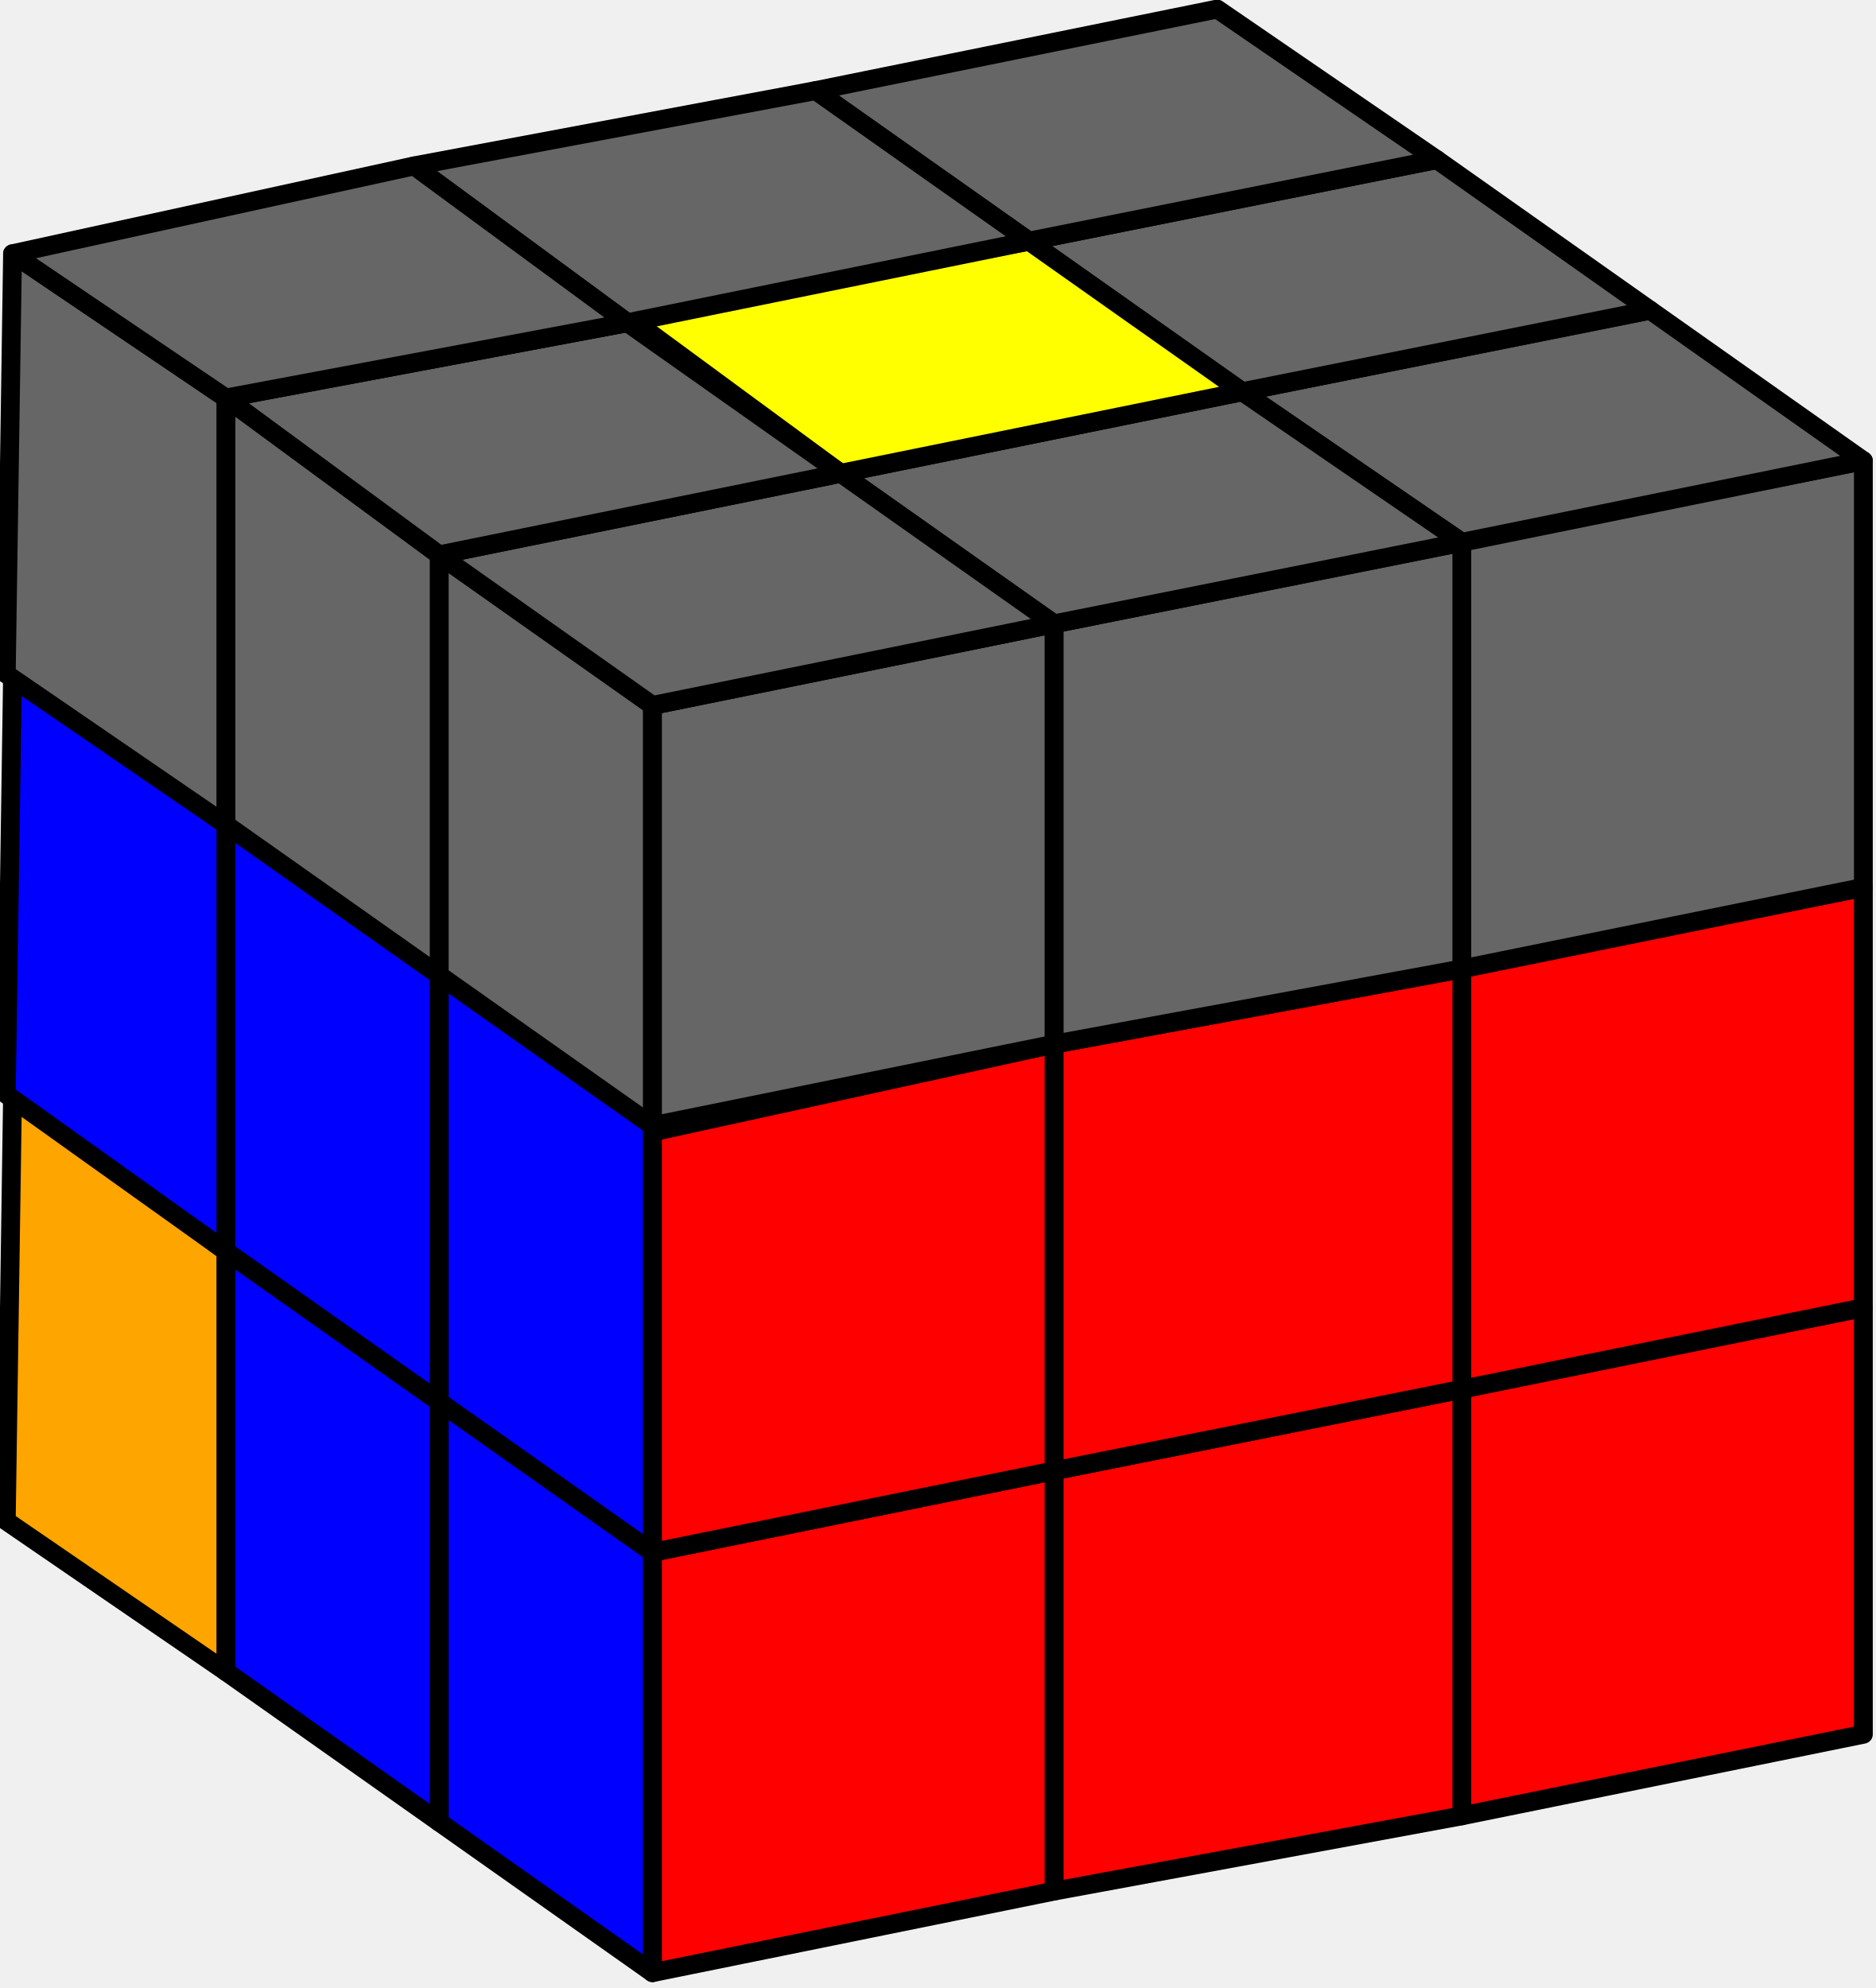
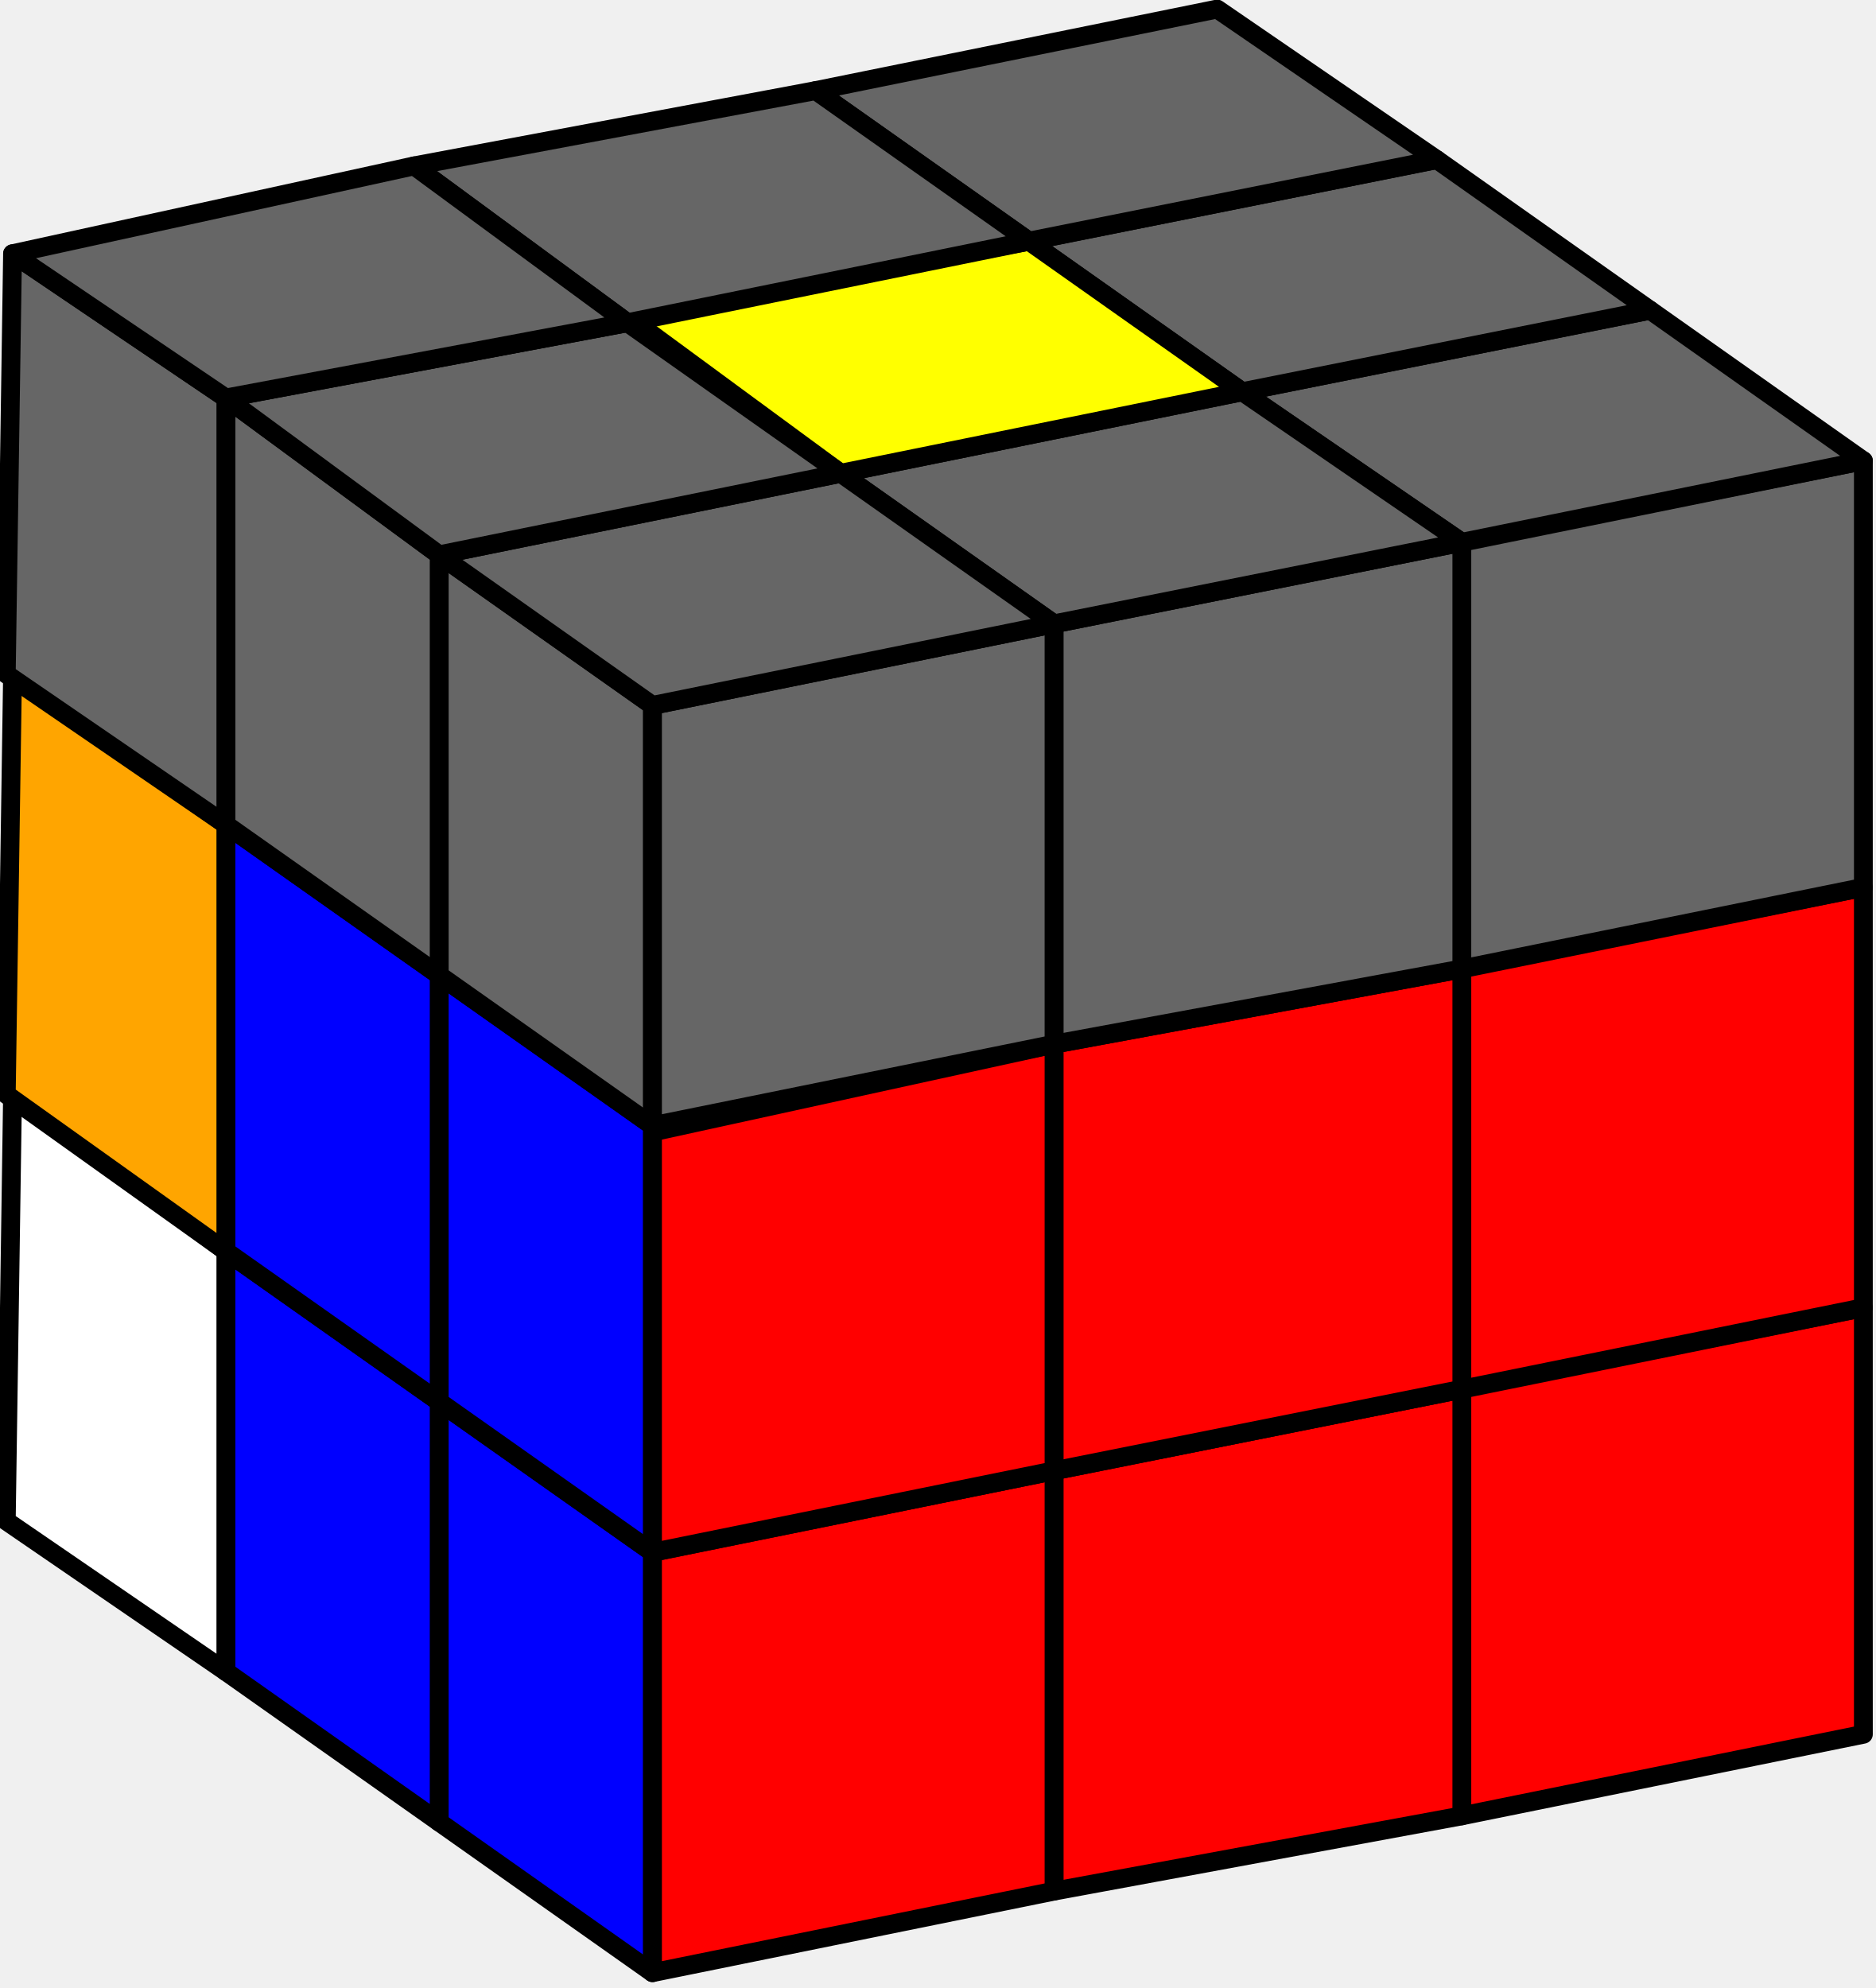
<svg xmlns="http://www.w3.org/2000/svg" width="225.7" height="239.2" viewBox="0 0 29.9 31.6">
  <g stroke="#000000" stroke-linejoin="round" stroke-width="0.3" paint-order="fill markers stroke">
    <path fill="#0000ff" d="m75.8 134.3 3.4 2.4v6.7l-3.4-2.4z" transform="translate(-68.8 -112)" />
    <path fill="#0000ff" d="m72.4 131.9 3.4 2.4v6.7l-3.4-2.4z" transform="translate(-68.8 -112)" />
-     <path fill="#ffa500" d="m69 129.4 3.4 2.5v6.7l-3.5-2.4z" transform="translate(-68.8 -112)" />
+     <path fill="#ffffff" d="m69 129.4 3.4 2.5v6.7l-3.5-2.4z" transform="translate(-68.8 -112)" />
    <path fill="#0000ff" d="m75.8 127.5 3.4 2.4v6.8l-3.4-2.4z" transform="translate(-68.8 -112)" />
    <path fill="#0000ff" d="m72.4 125.1 3.4 2.4v6.8l-3.4-2.4z" transform="translate(-68.8 -112)" />
-     <path fill="#0000ff" d="m69 122.7 3.4 2.4v6.8l-3.5-2.5z" transform="translate(-68.8 -112)" />
+     <path fill="#ffa500" d="m69 122.7 3.4 2.4v6.8l-3.5-2.5z" transform="translate(-68.8 -112)" />
    <path fill="#666666" d="m75.8 120.8 3.4 2.4v6.7l-3.4-2.4z" transform="translate(-68.8 -112)" />
    <path fill="#666666" d="m72.4 118.3 3.4 2.5v6.7l-3.4-2.4z" transform="translate(-68.8 -112)" />
    <path fill="#666666" d="m69 116 3.4 2.3v6.8l-3.5-2.4z" transform="translate(-68.8 -112)" />
    <path fill="#ff0000" d="m92 134.1 6.5-1.3v6.8l-6.4 1.3z" transform="translate(-68.8 -112)" />
    <path fill="#ff0000" d="m85.6 135.4 6.5-1.3v6.8l-6.5 1.2z" transform="translate(-68.8 -112)" />
    <path fill="#ff0000" d="m79.2 136.7 6.4-1.3v6.7l-6.4 1.3z" transform="translate(-68.8 -112)" />
    <path fill="#ff0000" d="m92 127.4 6.5-1.3v6.7l-6.4 1.3z" transform="translate(-68.8 -112)" />
    <path fill="#ff0000" d="m85.6 128.6 6.5-1.2v6.7l-6.5 1.3z" transform="translate(-68.8 -112)" />
    <path fill="#ff0000" d="m79.2 130 6.4-1.4v6.8l-6.4 1.3z" transform="translate(-68.8 -112)" />
    <path fill="#666666" d="m92 120.6 6.5-1.3v6.8l-6.4 1.3z" transform="translate(-68.8 -112)" />
    <path fill="#666666" d="m85.6 121.9 6.5-1.3v6.8l-6.5 1.2z" transform="translate(-68.8 -112)" />
    <path fill="#666666" d="m79.2 123.2 6.4-1.3v6.7l-6.4 1.3z" transform="translate(-68.8 -112)" />
    <path fill="#666666" d="m88.6 118.2 6.5-1.3 3.4 2.4-6.4 1.3z" transform="translate(-68.8 -112)" />
    <path fill="#666666" d="m82.2 119.5 6.4-1.3 3.5 2.4-6.5 1.3z" transform="translate(-68.8 -112)" />
    <path fill="#666666" d="m75.8 120.8 6.4-1.3 3.4 2.4-6.4 1.3z" transform="translate(-68.8 -112)" />
    <path fill="#666666" d="m85.2 115.8 6.5-1.3 3.4 2.4-6.5 1.3z" transform="translate(-68.8 -112)" />
    <path fill="#ffff00" d="m78.8 117 6.4-1.2 3.4 2.4-6.4 1.3z" transform="translate(-68.8 -112)" />
    <path fill="#666666" d="m72.4 118.3 6.4-1.2 3.4 2.4-6.4 1.3z" transform="translate(-68.8 -112)" />
    <path fill="#666666" d="m81.8 113.4 6.4-1.3 3.5 2.4-6.5 1.3z" transform="translate(-68.8 -112)" />
    <path fill="#666666" d="m75.4 114.6 6.4-1.2 3.4 2.4-6.4 1.3z" transform="translate(-68.8 -112)" />
    <path fill="#666666" d="m69 116 6.4-1.4 3.4 2.5-6.4 1.2z" transform="translate(-68.8 -112)" />
  </g>
</svg>
